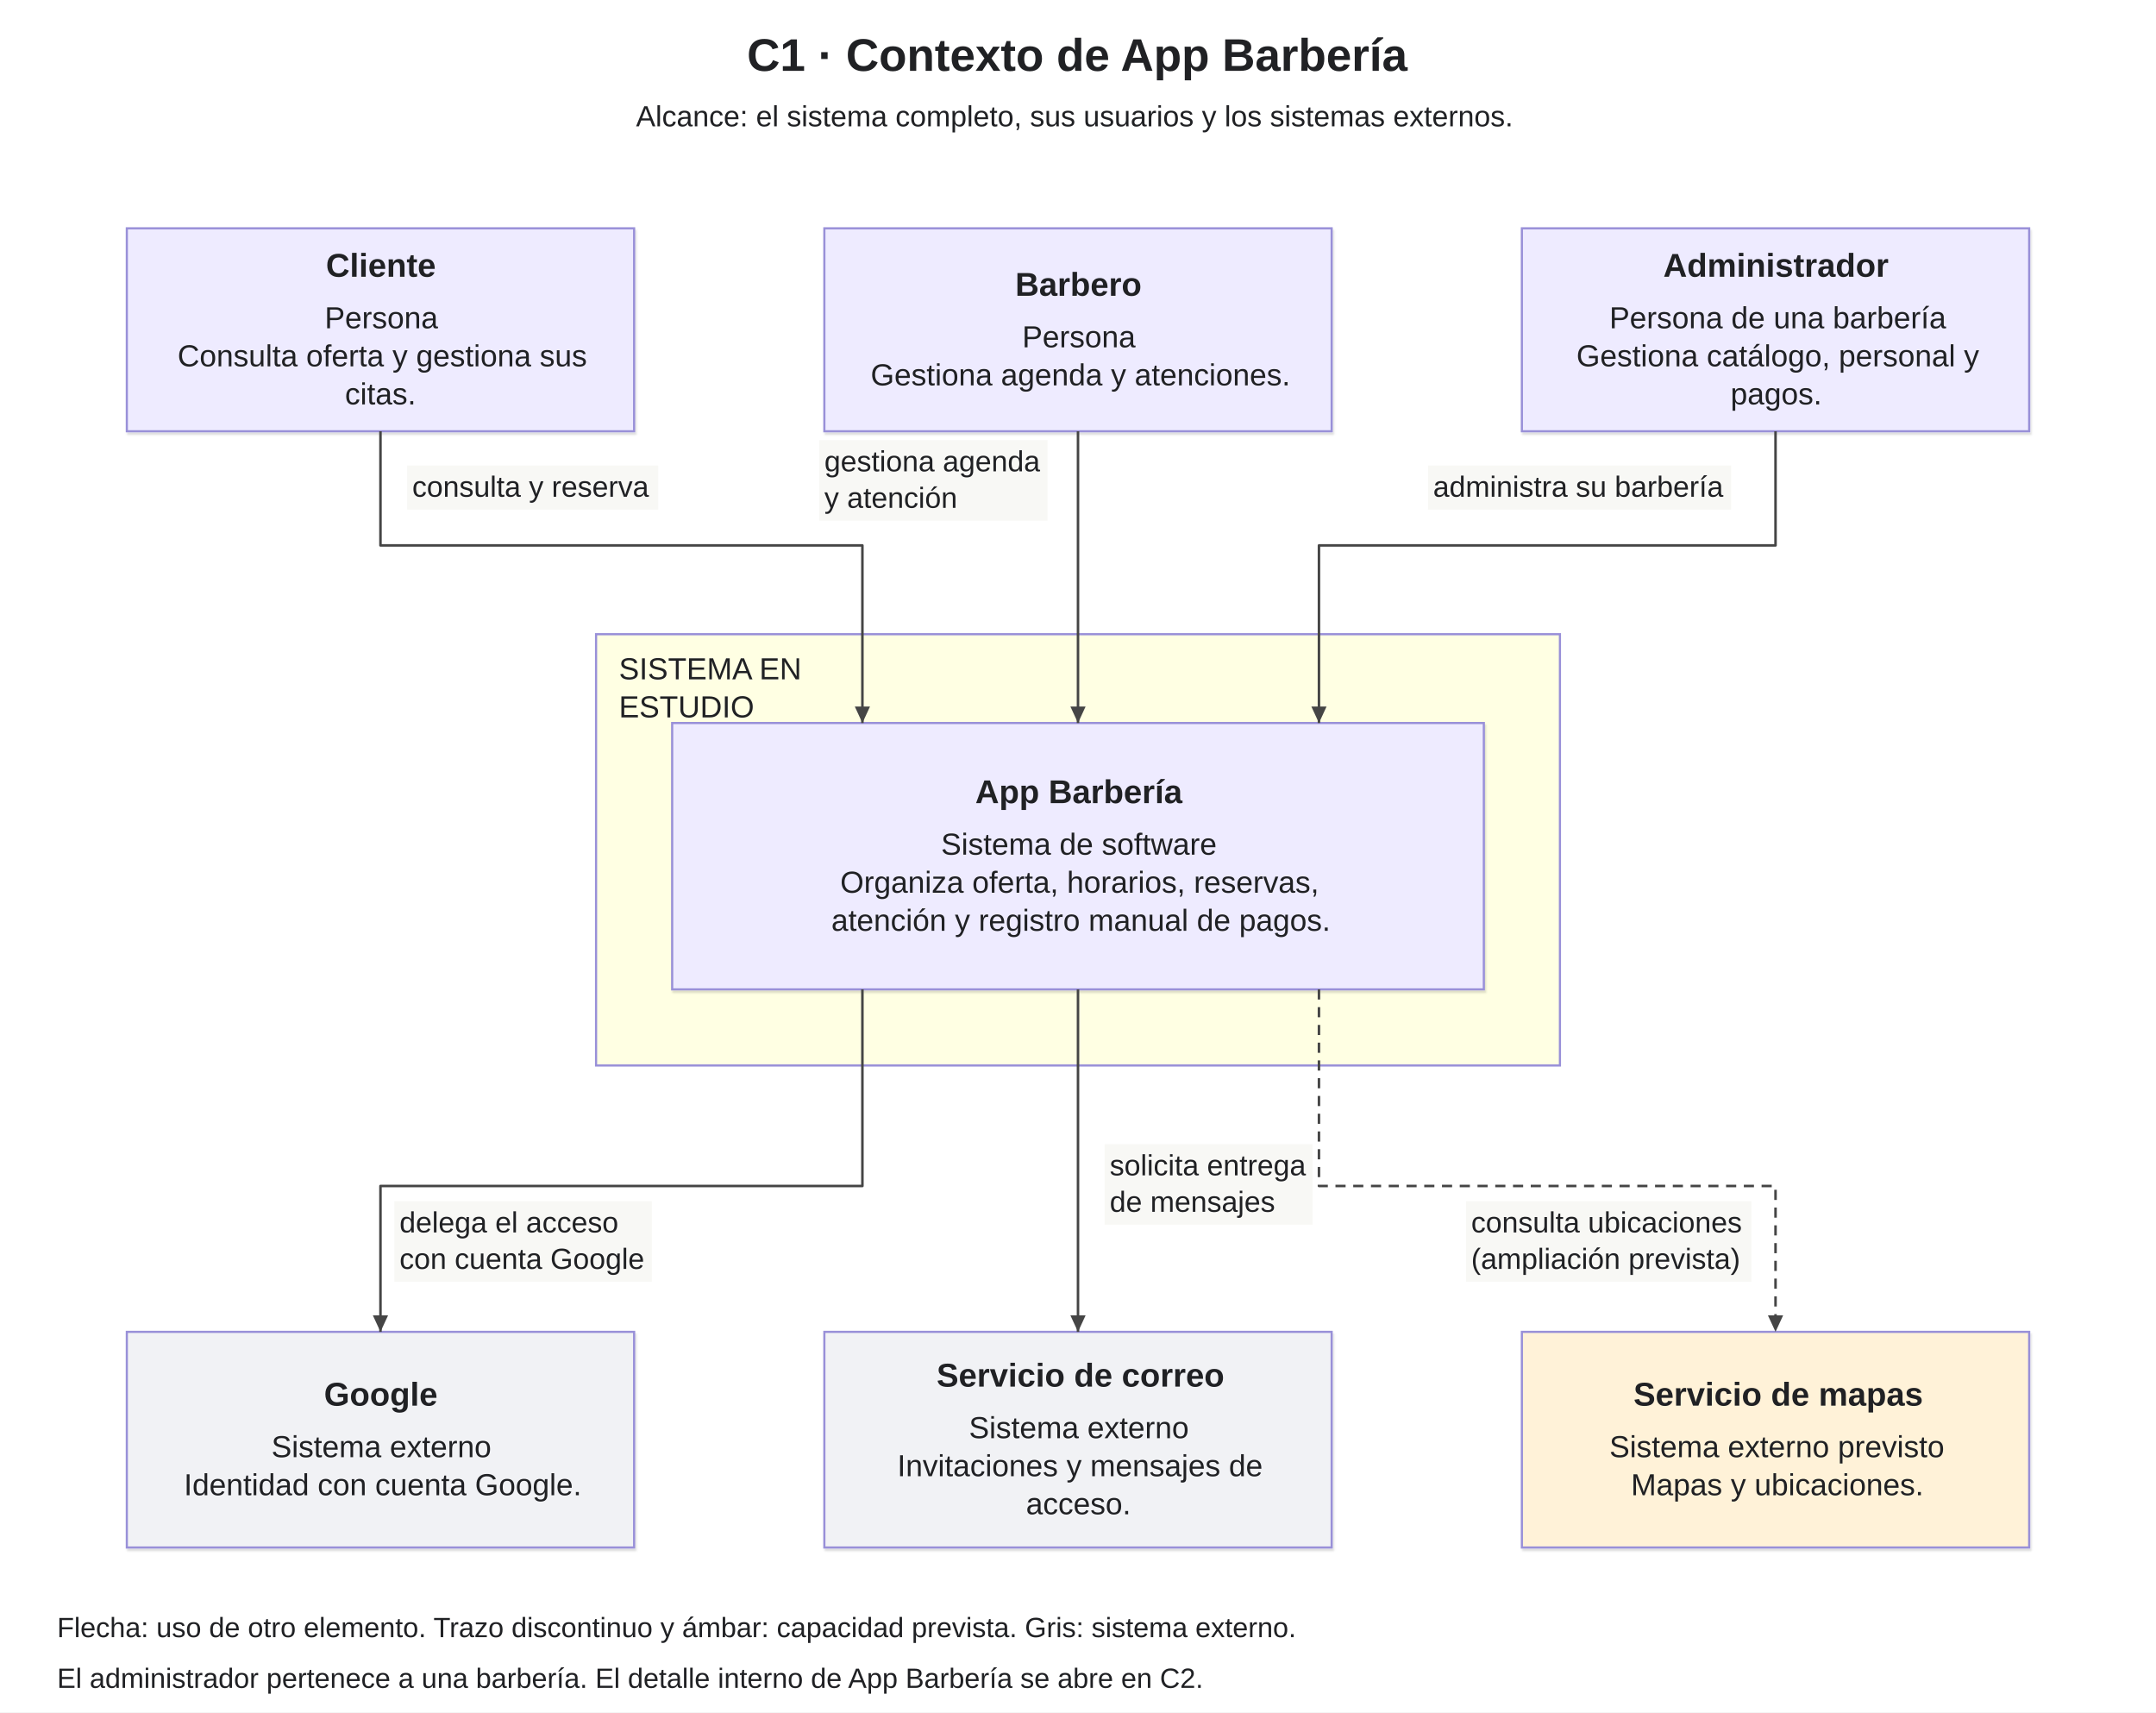
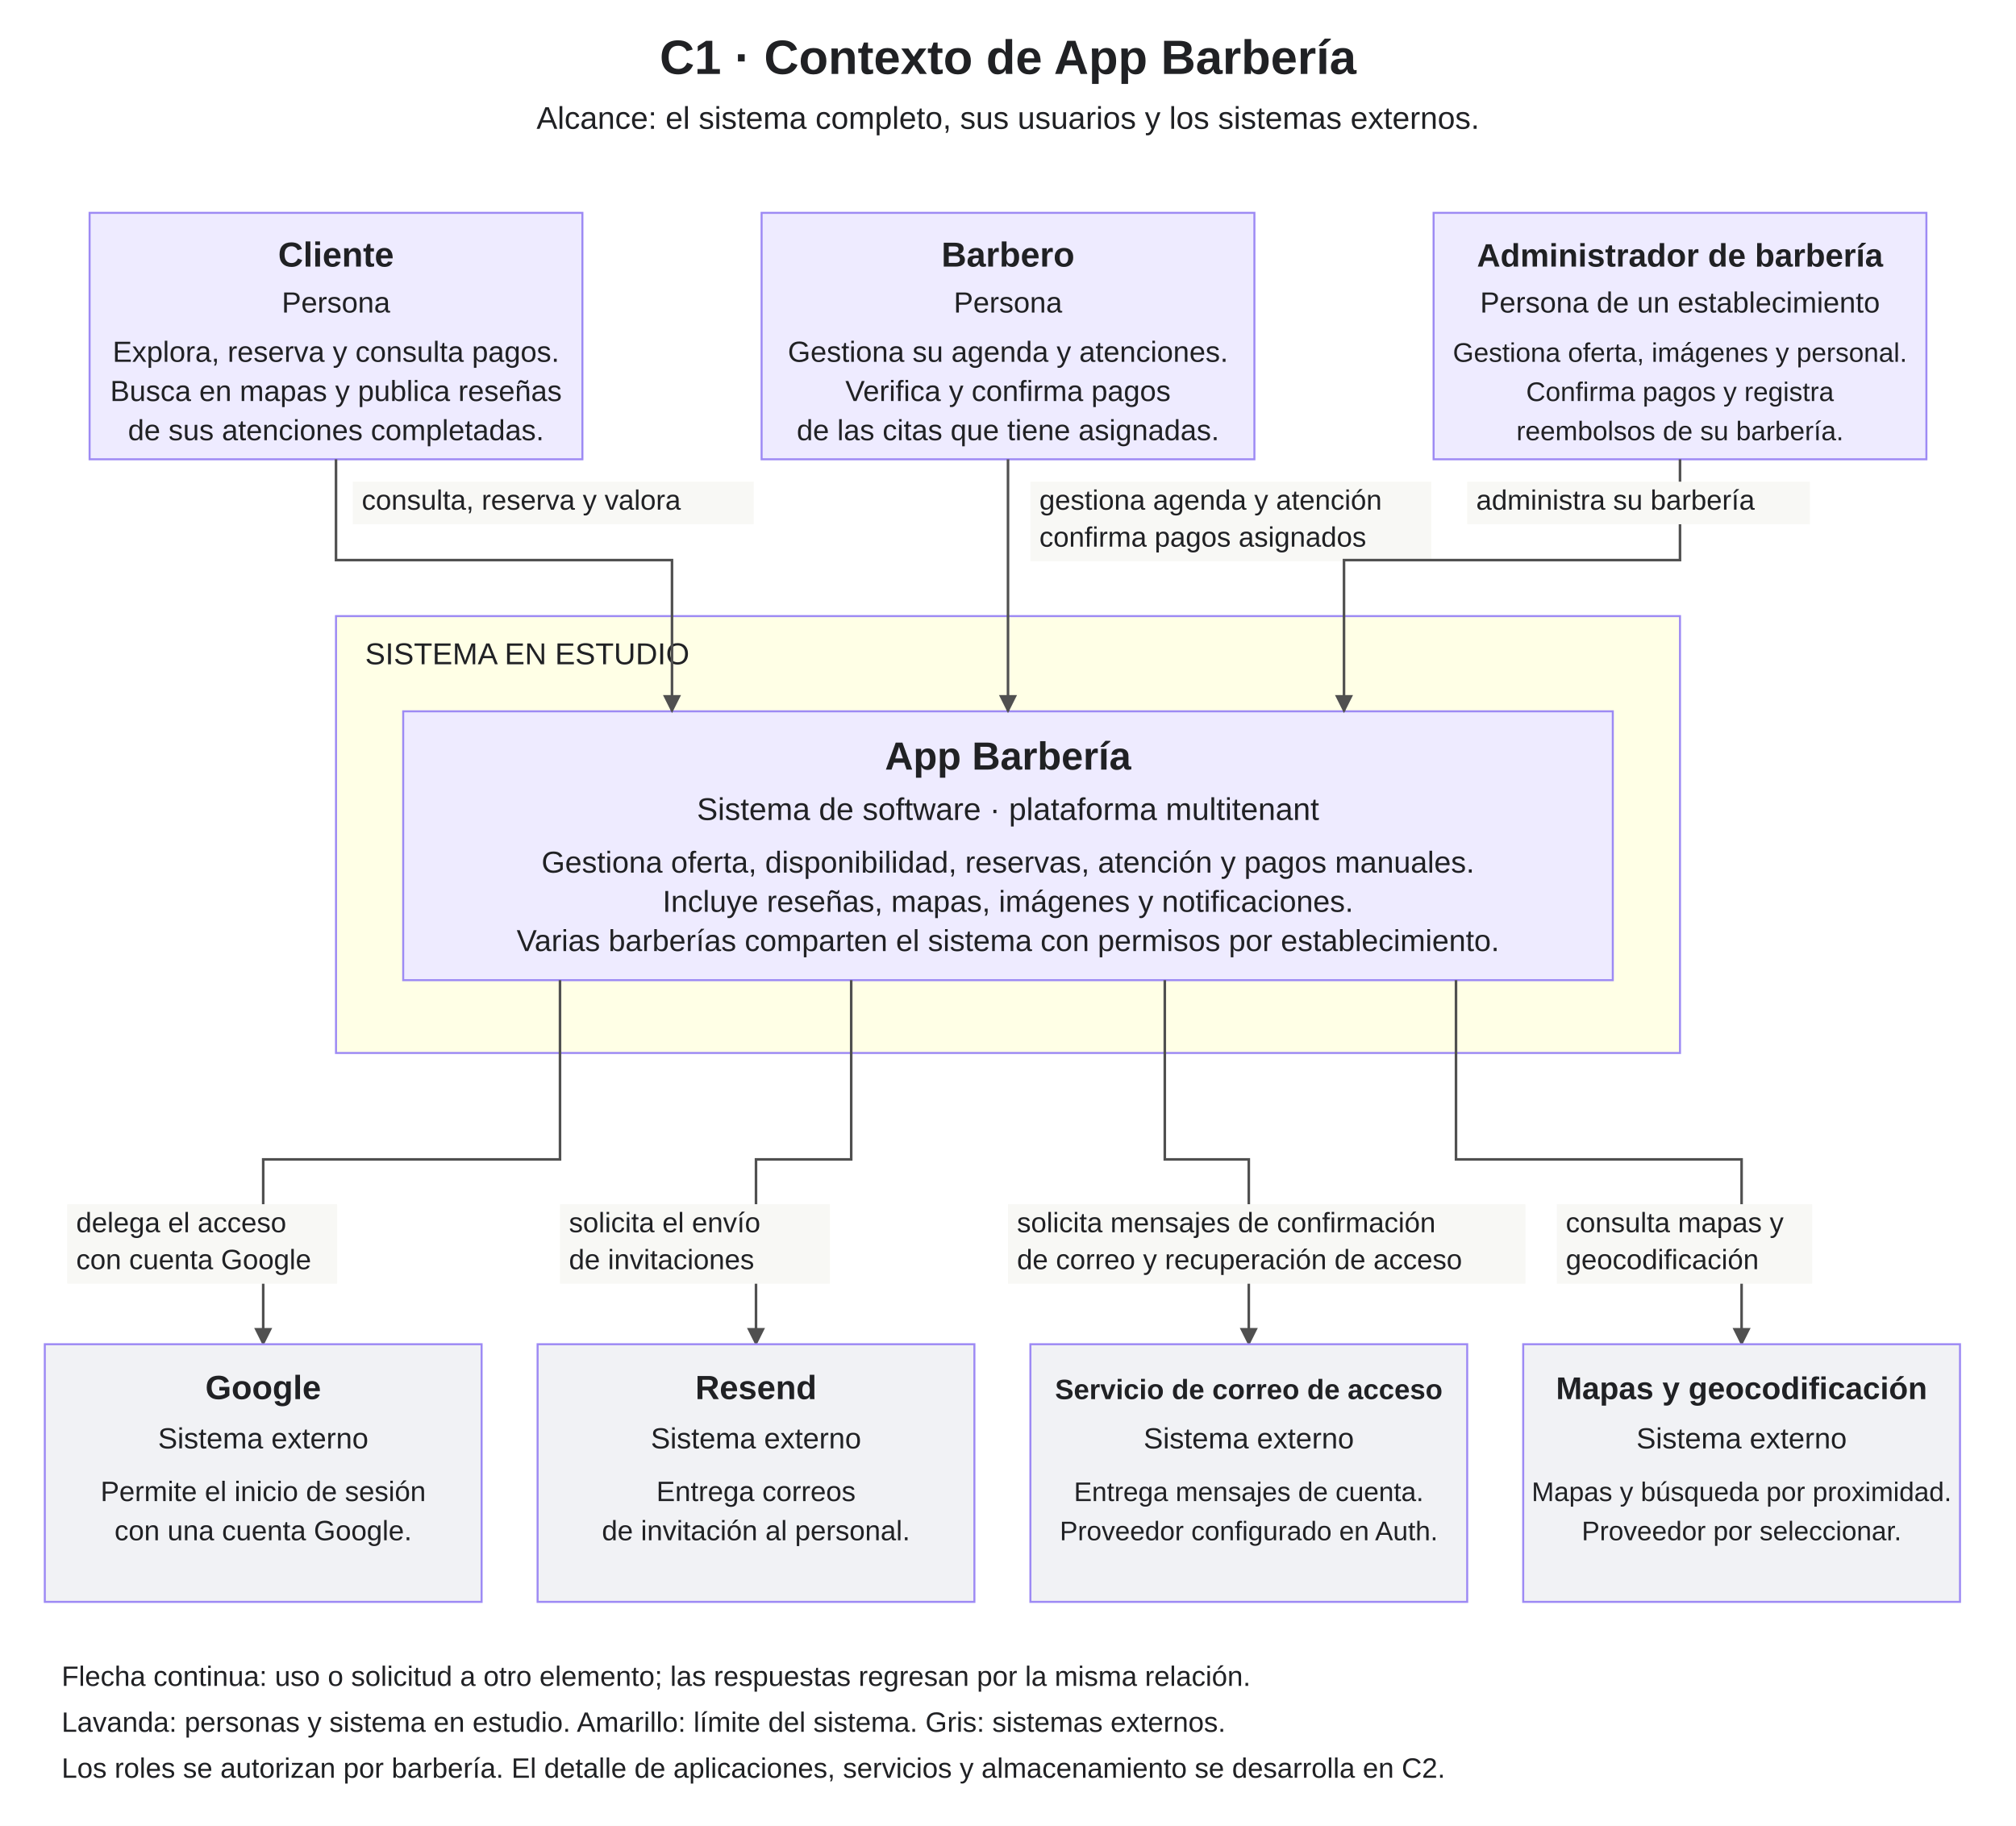
- <svg xmlns="http://www.w3.org/2000/svg" width="1700" height="1350" viewBox="0 0 1700 1350" role="img" aria-labelledby="title desc">
+ <svg xmlns="http://www.w3.org/2000/svg" width="1800" height="1630" viewBox="0 0 1800 1630">
  <defs>
-     <filter id="shadow" x="-10%" y="-10%" width="125%" height="125%">
-       <feDropShadow dx="1" dy="2" stdDeviation="1" flood-opacity="0.13" />
-     </filter>
+     <marker id="arrow" viewBox="0 0 10 10" refX="9" refY="5" markerWidth="7" markerHeight="7" orient="auto">
+       <path d="M0 0L10 5L0 10Z" fill="#505050" />
+     </marker>
  </defs>
-   <rect width="1700" height="1350" fill="white" />
-   <text x="589.01" y="55.84" font-family="Arial, sans-serif" font-size="36" font-weight="700" fill="#202124">C1 · Contexto de App Barbería</text>
-   <text x="501.50" y="99.62" font-family="Arial, sans-serif" font-size="23" font-weight="400" fill="#202124">Alcance: el sistema completo, sus usuarios y los sistemas externos.</text>
-   <rect x="100" y="180" width="400" height="160" fill="#eeebff" stroke="#9990d8" stroke-width="1.7" filter="url(#shadow)" />
-   <text x="257.00" y="218.19" font-family="Arial, sans-serif" font-size="26" font-weight="700" fill="#202124">Cliente</text>
-   <text x="256.00" y="258.81" font-family="Arial, sans-serif" font-size="24" font-weight="400" fill="#202124">Persona</text>
-   <text x="140.00" y="288.81" font-family="Arial, sans-serif" font-size="24" font-weight="400" fill="#202124">Consulta oferta y gestiona sus</text>
-   <text x="272.00" y="318.81" font-family="Arial, sans-serif" font-size="24" font-weight="400" fill="#202124">citas.</text>
-   <rect x="650" y="180" width="400" height="160" fill="#eeebff" stroke="#9990d8" stroke-width="1.7" filter="url(#shadow)" />
-   <text x="800.50" y="233.19" font-family="Arial, sans-serif" font-size="26" font-weight="700" fill="#202124">Barbero</text>
-   <text x="806.00" y="273.81" font-family="Arial, sans-serif" font-size="24" font-weight="400" fill="#202124">Persona</text>
-   <text x="686.50" y="303.81" font-family="Arial, sans-serif" font-size="24" font-weight="400" fill="#202124">Gestiona agenda y atenciones.</text>
-   <rect x="1200" y="180" width="400" height="160" fill="#eeebff" stroke="#9990d8" stroke-width="1.7" filter="url(#shadow)" />
-   <text x="1311.50" y="218.19" font-family="Arial, sans-serif" font-size="26" font-weight="700" fill="#202124">Administrador</text>
-   <text x="1269.00" y="258.81" font-family="Arial, sans-serif" font-size="24" font-weight="400" fill="#202124">Persona de una barbería</text>
-   <text x="1243.00" y="288.81" font-family="Arial, sans-serif" font-size="24" font-weight="400" fill="#202124">Gestiona catálogo, personal y</text>
-   <text x="1364.50" y="318.81" font-family="Arial, sans-serif" font-size="24" font-weight="400" fill="#202124">pagos.</text>
-   <rect x="470" y="500" width="760" height="340" fill="#ffffe3" stroke="#9990d8" stroke-width="1.7" />
-   <text x="488.00" y="535.56" font-family="Arial, sans-serif" font-size="24" font-weight="400" fill="#202124">SISTEMA EN</text>
-   <text x="488.00" y="565.56" font-family="Arial, sans-serif" font-size="24" font-weight="400" fill="#202124">ESTUDIO</text>
-   <rect x="530" y="570" width="640" height="210" fill="#eeebff" stroke="#9990d8" stroke-width="1.7" filter="url(#shadow)" />
-   <text x="769.00" y="633.19" font-family="Arial, sans-serif" font-size="26" font-weight="700" fill="#202124">App Barbería</text>
-   <text x="742.00" y="673.81" font-family="Arial, sans-serif" font-size="24" font-weight="400" fill="#202124">Sistema de software</text>
-   <text x="662.50" y="703.81" font-family="Arial, sans-serif" font-size="24" font-weight="400" fill="#202124">Organiza oferta, horarios, reservas,</text>
-   <text x="655.50" y="733.81" font-family="Arial, sans-serif" font-size="24" font-weight="400" fill="#202124">atención y registro manual de pagos.</text>
-   <rect x="100" y="1050" width="400" height="170" fill="#f1f2f5" stroke="#9990d8" stroke-width="1.7" filter="url(#shadow)" />
-   <text x="255.50" y="1108.19" font-family="Arial, sans-serif" font-size="26" font-weight="700" fill="#202124">Google</text>
-   <text x="214.00" y="1148.81" font-family="Arial, sans-serif" font-size="24" font-weight="400" fill="#202124">Sistema externo</text>
-   <text x="145.00" y="1178.81" font-family="Arial, sans-serif" font-size="24" font-weight="400" fill="#202124">Identidad con cuenta Google.</text>
-   <rect x="650" y="1050" width="400" height="170" fill="#f1f2f5" stroke="#9990d8" stroke-width="1.7" filter="url(#shadow)" />
-   <text x="738.50" y="1093.19" font-family="Arial, sans-serif" font-size="26" font-weight="700" fill="#202124">Servicio de correo</text>
-   <text x="764.00" y="1133.81" font-family="Arial, sans-serif" font-size="24" font-weight="400" fill="#202124">Sistema externo</text>
-   <text x="707.50" y="1163.81" font-family="Arial, sans-serif" font-size="24" font-weight="400" fill="#202124">Invitaciones y mensajes de</text>
-   <text x="809.00" y="1193.81" font-family="Arial, sans-serif" font-size="24" font-weight="400" fill="#202124">acceso.</text>
-   <rect x="1200" y="1050" width="400" height="170" fill="#fff2d8" stroke="#9990d8" stroke-width="1.7" filter="url(#shadow)" />
-   <text x="1288.00" y="1108.19" font-family="Arial, sans-serif" font-size="26" font-weight="700" fill="#202124">Servicio de mapas</text>
-   <text x="1269.00" y="1148.81" font-family="Arial, sans-serif" font-size="24" font-weight="400" fill="#202124">Sistema externo previsto</text>
-   <text x="1286.00" y="1178.81" font-family="Arial, sans-serif" font-size="24" font-weight="400" fill="#202124">Mapas y ubicaciones.</text>
-   <polyline points="300,340 300,430 680,430 680,570" fill="none" stroke="#454545" stroke-width="2" stroke-linejoin="round" />
-   <polygon points="680.00,570.00 686.00,557.00 674.00,557.00" fill="#454545" />
-   <rect x="321" y="367" width="198.00" height="34.75" fill="#f8f8f5" />
-   <text x="325.00" y="391.62" font-family="Arial, sans-serif" font-size="23" font-weight="400" fill="#202124">consulta y reserva</text>
-   <polyline points="850,340 850,570" fill="none" stroke="#454545" stroke-width="2" stroke-linejoin="round" />
-   <polygon points="850.00,570.00 856.00,557.00 844.00,557.00" fill="#454545" />
-   <rect x="646" y="347" width="180.00" height="63.50" fill="#f8f8f5" />
-   <text x="650.00" y="371.62" font-family="Arial, sans-serif" font-size="23" font-weight="400" fill="#202124">gestiona agenda</text>
-   <text x="650.00" y="400.37" font-family="Arial, sans-serif" font-size="23" font-weight="400" fill="#202124">y atención</text>
-   <polyline points="1400,340 1400,430 1040,430 1040,570" fill="none" stroke="#454545" stroke-width="2" stroke-linejoin="round" />
-   <polygon points="1040.00,570.00 1046.00,557.00 1034.00,557.00" fill="#454545" />
-   <rect x="1126" y="367" width="239.00" height="34.75" fill="#f8f8f5" />
-   <text x="1130.00" y="391.62" font-family="Arial, sans-serif" font-size="23" font-weight="400" fill="#202124">administra su barbería</text>
-   <polyline points="680,780 680,935 300,935 300,1050" fill="none" stroke="#454545" stroke-width="2" stroke-linejoin="round" />
-   <polygon points="300.00,1050.00 306.00,1037.00 294.00,1037.00" fill="#454545" />
-   <rect x="311" y="947" width="203.00" height="63.50" fill="#f8f8f5" />
-   <text x="315.00" y="971.62" font-family="Arial, sans-serif" font-size="23" font-weight="400" fill="#202124">delega el acceso</text>
-   <text x="315.00" y="1000.37" font-family="Arial, sans-serif" font-size="23" font-weight="400" fill="#202124">con cuenta Google</text>
-   <polyline points="850,780 850,1050" fill="none" stroke="#454545" stroke-width="2" stroke-linejoin="round" />
-   <polygon points="850.00,1050.00 856.00,1037.00 844.00,1037.00" fill="#454545" />
-   <rect x="871" y="902" width="164.00" height="63.50" fill="#f8f8f5" />
-   <text x="875.00" y="926.62" font-family="Arial, sans-serif" font-size="23" font-weight="400" fill="#202124">solicita entrega</text>
-   <text x="875.00" y="955.37" font-family="Arial, sans-serif" font-size="23" font-weight="400" fill="#202124">de mensajes</text>
-   <polyline points="1040,780 1040,935 1400,935 1400,1050" fill="none" stroke="#454545" stroke-width="2" stroke-linejoin="round" stroke-dasharray="8 6" />
-   <polygon points="1400.00,1050.00 1406.00,1037.00 1394.00,1037.00" fill="#454545" />
-   <rect x="1156" y="947" width="225.00" height="63.50" fill="#f8f8f5" />
-   <text x="1160.00" y="971.62" font-family="Arial, sans-serif" font-size="23" font-weight="400" fill="#202124">consulta ubicaciones</text>
-   <text x="1160.00" y="1000.37" font-family="Arial, sans-serif" font-size="23" font-weight="400" fill="#202124">(ampliación prevista)</text>
-   <text x="45.00" y="1290.68" font-family="Arial, sans-serif" font-size="22" font-weight="400" fill="#202124">Flecha: uso de otro elemento. Trazo discontinuo y ámbar: capacidad prevista. Gris: sistema externo.</text>
-   <text x="45.00" y="1330.68" font-family="Arial, sans-serif" font-size="22" font-weight="400" fill="#202124">El administrador pertenece a una barbería. El detalle interno de App Barbería se abre en C2.</text>
+   <rect width="1800" height="1630" fill="white" />
+   <text x="900" y="66" font-family="Arial,sans-serif" font-size="43" font-weight="700" text-anchor="middle" fill="#202124">C1 · Contexto de App Barbería</text>
+   <text x="900" y="115" font-family="Arial,sans-serif" font-size="28" font-weight="400" text-anchor="middle" fill="#202124">Alcance: el sistema completo, sus usuarios y los sistemas externos.</text>
+   <rect x="80" y="190" width="440" height="220" fill="#eeebff" stroke="#9d8af4" stroke-width="1.8" />
+   <text x="300" y="238" font-family="Arial,sans-serif" font-size="31" font-weight="700" text-anchor="middle" fill="#202124">Cliente</text>
+   <text x="300" y="279" font-family="Arial,sans-serif" font-size="26" font-weight="400" text-anchor="middle" fill="#202124">Persona</text>
+   <text x="300" y="323" font-family="Arial,sans-serif" font-size="26" font-weight="400" text-anchor="middle" fill="#202124">Explora, reserva y consulta pagos.</text>
+   <text x="300" y="358" font-family="Arial,sans-serif" font-size="26" font-weight="400" text-anchor="middle" fill="#202124">Busca en mapas y publica reseñas</text>
+   <text x="300" y="393" font-family="Arial,sans-serif" font-size="26" font-weight="400" text-anchor="middle" fill="#202124">de sus atenciones completadas.</text>
+   <rect x="680" y="190" width="440" height="220" fill="#eeebff" stroke="#9d8af4" stroke-width="1.8" />
+   <text x="900" y="238" font-family="Arial,sans-serif" font-size="31" font-weight="700" text-anchor="middle" fill="#202124">Barbero</text>
+   <text x="900" y="279" font-family="Arial,sans-serif" font-size="26" font-weight="400" text-anchor="middle" fill="#202124">Persona</text>
+   <text x="900" y="323" font-family="Arial,sans-serif" font-size="26" font-weight="400" text-anchor="middle" fill="#202124">Gestiona su agenda y atenciones.</text>
+   <text x="900" y="358" font-family="Arial,sans-serif" font-size="26" font-weight="400" text-anchor="middle" fill="#202124">Verifica y confirma pagos</text>
+   <text x="900" y="393" font-family="Arial,sans-serif" font-size="26" font-weight="400" text-anchor="middle" fill="#202124">de las citas que tiene asignadas.</text>
+   <rect x="1280" y="190" width="440" height="220" fill="#eeebff" stroke="#9d8af4" stroke-width="1.8" />
+   <text x="1500" y="238" font-family="Arial,sans-serif" font-size="29" font-weight="700" text-anchor="middle" fill="#202124">Administrador de barbería</text>
+   <text x="1500" y="279" font-family="Arial,sans-serif" font-size="26" font-weight="400" text-anchor="middle" fill="#202124">Persona de un establecimiento</text>
+   <text x="1500" y="323" font-family="Arial,sans-serif" font-size="24" font-weight="400" text-anchor="middle" fill="#202124">Gestiona oferta, imágenes y personal.</text>
+   <text x="1500" y="358" font-family="Arial,sans-serif" font-size="24" font-weight="400" text-anchor="middle" fill="#202124">Confirma pagos y registra</text>
+   <text x="1500" y="393" font-family="Arial,sans-serif" font-size="24" font-weight="400" text-anchor="middle" fill="#202124">reembolsos de su barbería.</text>
+   <rect x="300" y="550" width="1200" height="390" fill="#ffffe6" stroke="#9d8af4" stroke-width="1.8" />
+   <text x="326" y="593" font-family="Arial,sans-serif" font-size="27" font-weight="400" text-anchor="start" fill="#202124">SISTEMA EN ESTUDIO</text>
+   <rect x="360" y="635" width="1080" height="240" fill="#eeebff" stroke="#9d8af4" stroke-width="1.8" />
+   <text x="900" y="687" font-family="Arial,sans-serif" font-size="35" font-weight="700" text-anchor="middle" fill="#202124">App Barbería</text>
+   <text x="900" y="732" font-family="Arial,sans-serif" font-size="28" font-weight="400" text-anchor="middle" fill="#202124">Sistema de software · plataforma multitenant</text>
+   <text x="900" y="779" font-family="Arial,sans-serif" font-size="27" font-weight="400" text-anchor="middle" fill="#202124">Gestiona oferta, disponibilidad, reservas, atención y pagos manuales.</text>
+   <text x="900" y="814" font-family="Arial,sans-serif" font-size="27" font-weight="400" text-anchor="middle" fill="#202124">Incluye reseñas, mapas, imágenes y notificaciones.</text>
+   <text x="900" y="849" font-family="Arial,sans-serif" font-size="27" font-weight="400" text-anchor="middle" fill="#202124">Varias barberías comparten el sistema con permisos por establecimiento.</text>
+   <path d="M300 410V500H600V635" fill="none" stroke="#505050" stroke-width="2.3" marker-end="url(#arrow)" />
+   <rect x="315" y="430" width="358" height="38" fill="#f8f8f5" />
+   <text x="323" y="455" font-family="Arial,sans-serif" font-size="25" font-weight="400" text-anchor="start" fill="#202124">consulta, reserva y valora</text>
+   <path d="M900 410V635" fill="none" stroke="#505050" stroke-width="2.3" marker-end="url(#arrow)" />
+   <rect x="920" y="430" width="358" height="71" fill="#f8f8f5" />
+   <text x="928" y="455" font-family="Arial,sans-serif" font-size="25" font-weight="400" text-anchor="start" fill="#202124">gestiona agenda y atención</text>
+   <text x="928" y="488" font-family="Arial,sans-serif" font-size="25" font-weight="400" text-anchor="start" fill="#202124">confirma pagos asignados</text>
+   <path d="M1500 410V500H1200V635" fill="none" stroke="#505050" stroke-width="2.3" marker-end="url(#arrow)" />
+   <rect x="1310" y="430" width="306" height="38" fill="#f8f8f5" />
+   <text x="1318" y="455" font-family="Arial,sans-serif" font-size="25" font-weight="400" text-anchor="start" fill="#202124">administra su barbería</text>
+   <path d="M500 875V1035H235V1200" fill="none" stroke="#505050" stroke-width="2.3" marker-end="url(#arrow)" />
+   <rect x="60" y="1075" width="241" height="71" fill="#f8f8f5" />
+   <text x="68" y="1100" font-family="Arial,sans-serif" font-size="25" font-weight="400" text-anchor="start" fill="#202124">delega el acceso</text>
+   <text x="68" y="1133" font-family="Arial,sans-serif" font-size="25" font-weight="400" text-anchor="start" fill="#202124">con cuenta Google</text>
+   <path d="M760 875V1035H675V1200" fill="none" stroke="#505050" stroke-width="2.3" marker-end="url(#arrow)" />
+   <rect x="500" y="1075" width="241" height="71" fill="#f8f8f5" />
+   <text x="508" y="1100" font-family="Arial,sans-serif" font-size="25" font-weight="400" text-anchor="start" fill="#202124">solicita el envío</text>
+   <text x="508" y="1133" font-family="Arial,sans-serif" font-size="25" font-weight="400" text-anchor="start" fill="#202124">de invitaciones</text>
+   <path d="M1040 875V1035H1115V1200" fill="none" stroke="#505050" stroke-width="2.3" marker-end="url(#arrow)" />
+   <rect x="900" y="1075" width="462" height="71" fill="#f8f8f5" />
+   <text x="908" y="1100" font-family="Arial,sans-serif" font-size="25" font-weight="400" text-anchor="start" fill="#202124">solicita mensajes de confirmación</text>
+   <text x="908" y="1133" font-family="Arial,sans-serif" font-size="25" font-weight="400" text-anchor="start" fill="#202124">de correo y recuperación de acceso</text>
+   <path d="M1300 875V1035H1555V1200" fill="none" stroke="#505050" stroke-width="2.3" marker-end="url(#arrow)" />
+   <rect x="1390" y="1075" width="228" height="71" fill="#f8f8f5" />
+   <text x="1398" y="1100" font-family="Arial,sans-serif" font-size="25" font-weight="400" text-anchor="start" fill="#202124">consulta mapas y</text>
+   <text x="1398" y="1133" font-family="Arial,sans-serif" font-size="25" font-weight="400" text-anchor="start" fill="#202124">geocodificación</text>
+   <rect x="40" y="1200" width="390" height="230" fill="#f1f2f5" stroke="#9d8af4" stroke-width="1.8" />
+   <text x="235" y="1249" font-family="Arial,sans-serif" font-size="30" font-weight="700" text-anchor="middle" fill="#202124">Google</text>
+   <text x="235" y="1293" font-family="Arial,sans-serif" font-size="26" font-weight="400" text-anchor="middle" fill="#202124">Sistema externo</text>
+   <text x="235" y="1340" font-family="Arial,sans-serif" font-size="25" font-weight="400" text-anchor="middle" fill="#202124">Permite el inicio de sesión</text>
+   <text x="235" y="1375" font-family="Arial,sans-serif" font-size="25" font-weight="400" text-anchor="middle" fill="#202124">con una cuenta Google.</text>
+   <rect x="480" y="1200" width="390" height="230" fill="#f1f2f5" stroke="#9d8af4" stroke-width="1.8" />
+   <text x="675" y="1249" font-family="Arial,sans-serif" font-size="30" font-weight="700" text-anchor="middle" fill="#202124">Resend</text>
+   <text x="675" y="1293" font-family="Arial,sans-serif" font-size="26" font-weight="400" text-anchor="middle" fill="#202124">Sistema externo</text>
+   <text x="675" y="1340" font-family="Arial,sans-serif" font-size="25" font-weight="400" text-anchor="middle" fill="#202124">Entrega correos</text>
+   <text x="675" y="1375" font-family="Arial,sans-serif" font-size="25" font-weight="400" text-anchor="middle" fill="#202124">de invitación al personal.</text>
+   <rect x="920" y="1200" width="390" height="230" fill="#f1f2f5" stroke="#9d8af4" stroke-width="1.8" />
+   <text x="1115" y="1249" font-family="Arial,sans-serif" font-size="25" font-weight="700" text-anchor="middle" fill="#202124">Servicio de correo de acceso</text>
+   <text x="1115" y="1293" font-family="Arial,sans-serif" font-size="26" font-weight="400" text-anchor="middle" fill="#202124">Sistema externo</text>
+   <text x="1115" y="1340" font-family="Arial,sans-serif" font-size="24" font-weight="400" text-anchor="middle" fill="#202124">Entrega mensajes de cuenta.</text>
+   <text x="1115" y="1375" font-family="Arial,sans-serif" font-size="24" font-weight="400" text-anchor="middle" fill="#202124">Proveedor configurado en Auth.</text>
+   <rect x="1360" y="1200" width="390" height="230" fill="#f1f2f5" stroke="#9d8af4" stroke-width="1.8" />
+   <text x="1555" y="1249" font-family="Arial,sans-serif" font-size="28" font-weight="700" text-anchor="middle" fill="#202124">Mapas y geocodificación</text>
+   <text x="1555" y="1293" font-family="Arial,sans-serif" font-size="26" font-weight="400" text-anchor="middle" fill="#202124">Sistema externo</text>
+   <text x="1555" y="1340" font-family="Arial,sans-serif" font-size="24" font-weight="400" text-anchor="middle" fill="#202124">Mapas y búsqueda por proximidad.</text>
+   <text x="1555" y="1375" font-family="Arial,sans-serif" font-size="24" font-weight="400" text-anchor="middle" fill="#202124">Proveedor por seleccionar.</text>
+   <text x="55" y="1505" font-family="Arial,sans-serif" font-size="25" font-weight="400" text-anchor="start" fill="#202124">Flecha continua: uso o solicitud a otro elemento; las respuestas regresan por la misma relación.</text>
+   <text x="55" y="1546" font-family="Arial,sans-serif" font-size="25" font-weight="400" text-anchor="start" fill="#202124">Lavanda: personas y sistema en estudio. Amarillo: límite del sistema. Gris: sistemas externos.</text>
+   <text x="55" y="1587" font-family="Arial,sans-serif" font-size="25" font-weight="400" text-anchor="start" fill="#202124">Los roles se autorizan por barbería. El detalle de aplicaciones, servicios y almacenamiento se desarrolla en C2.</text>
</svg>
